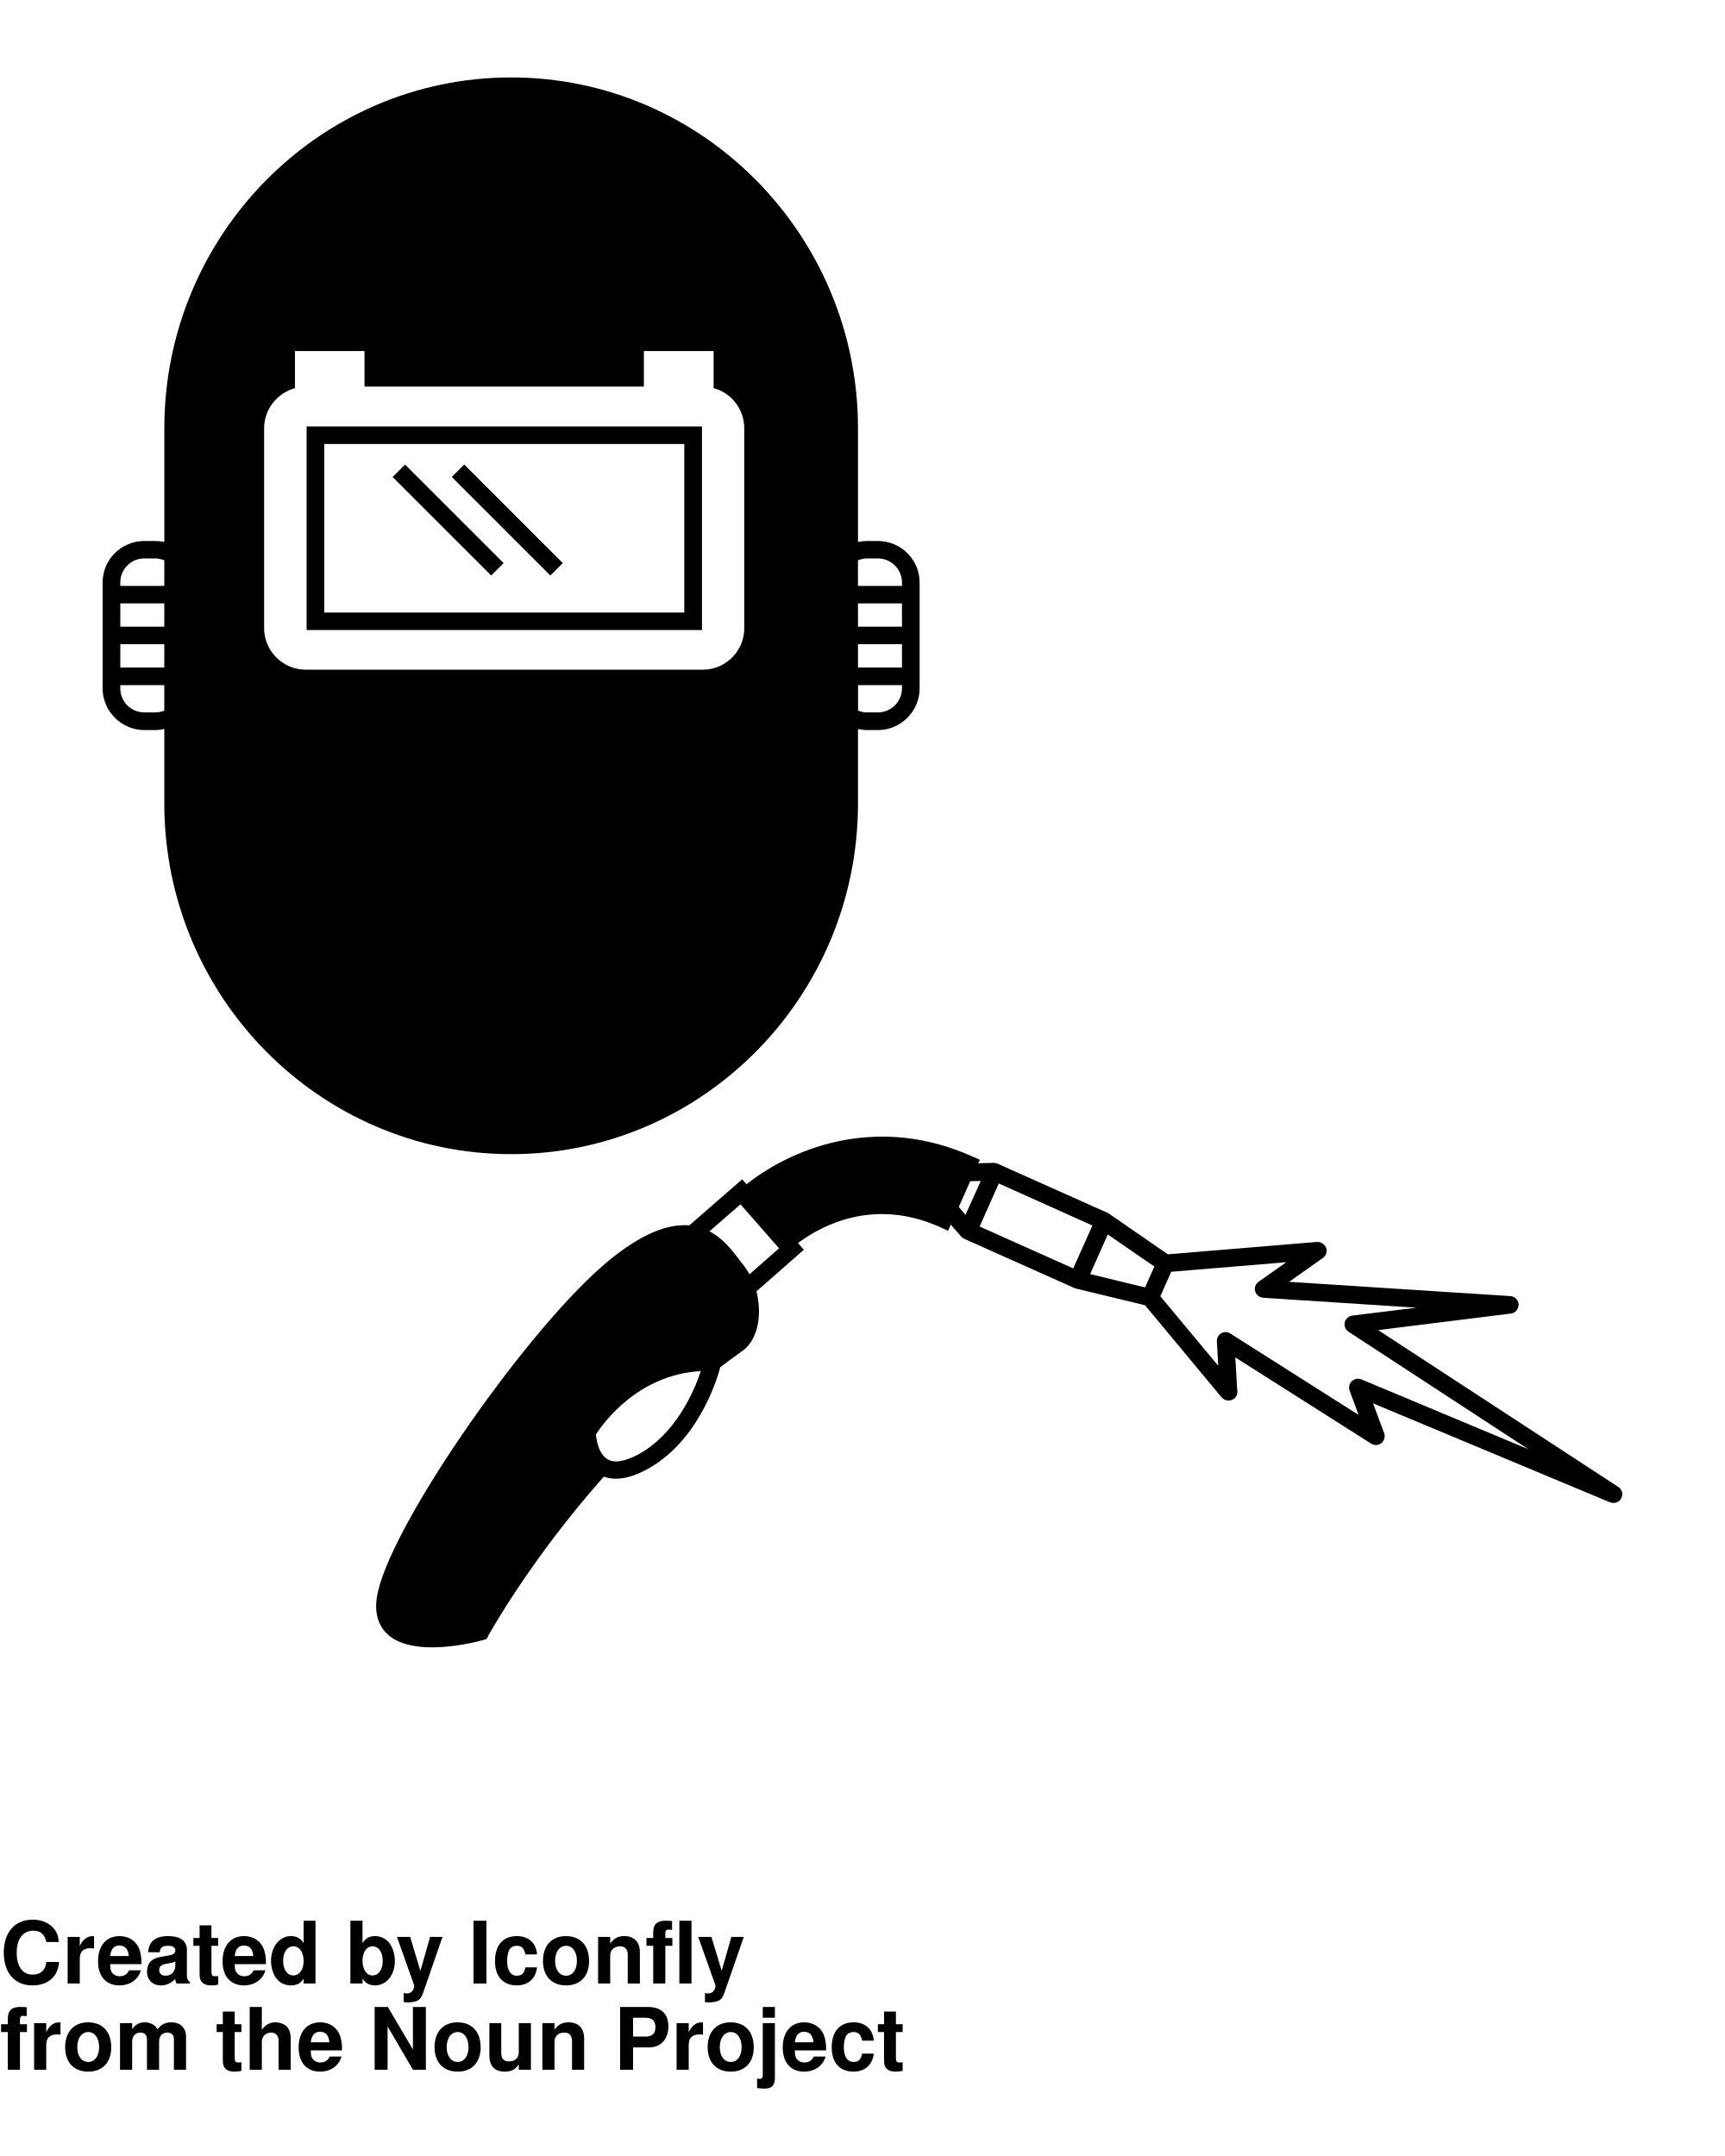
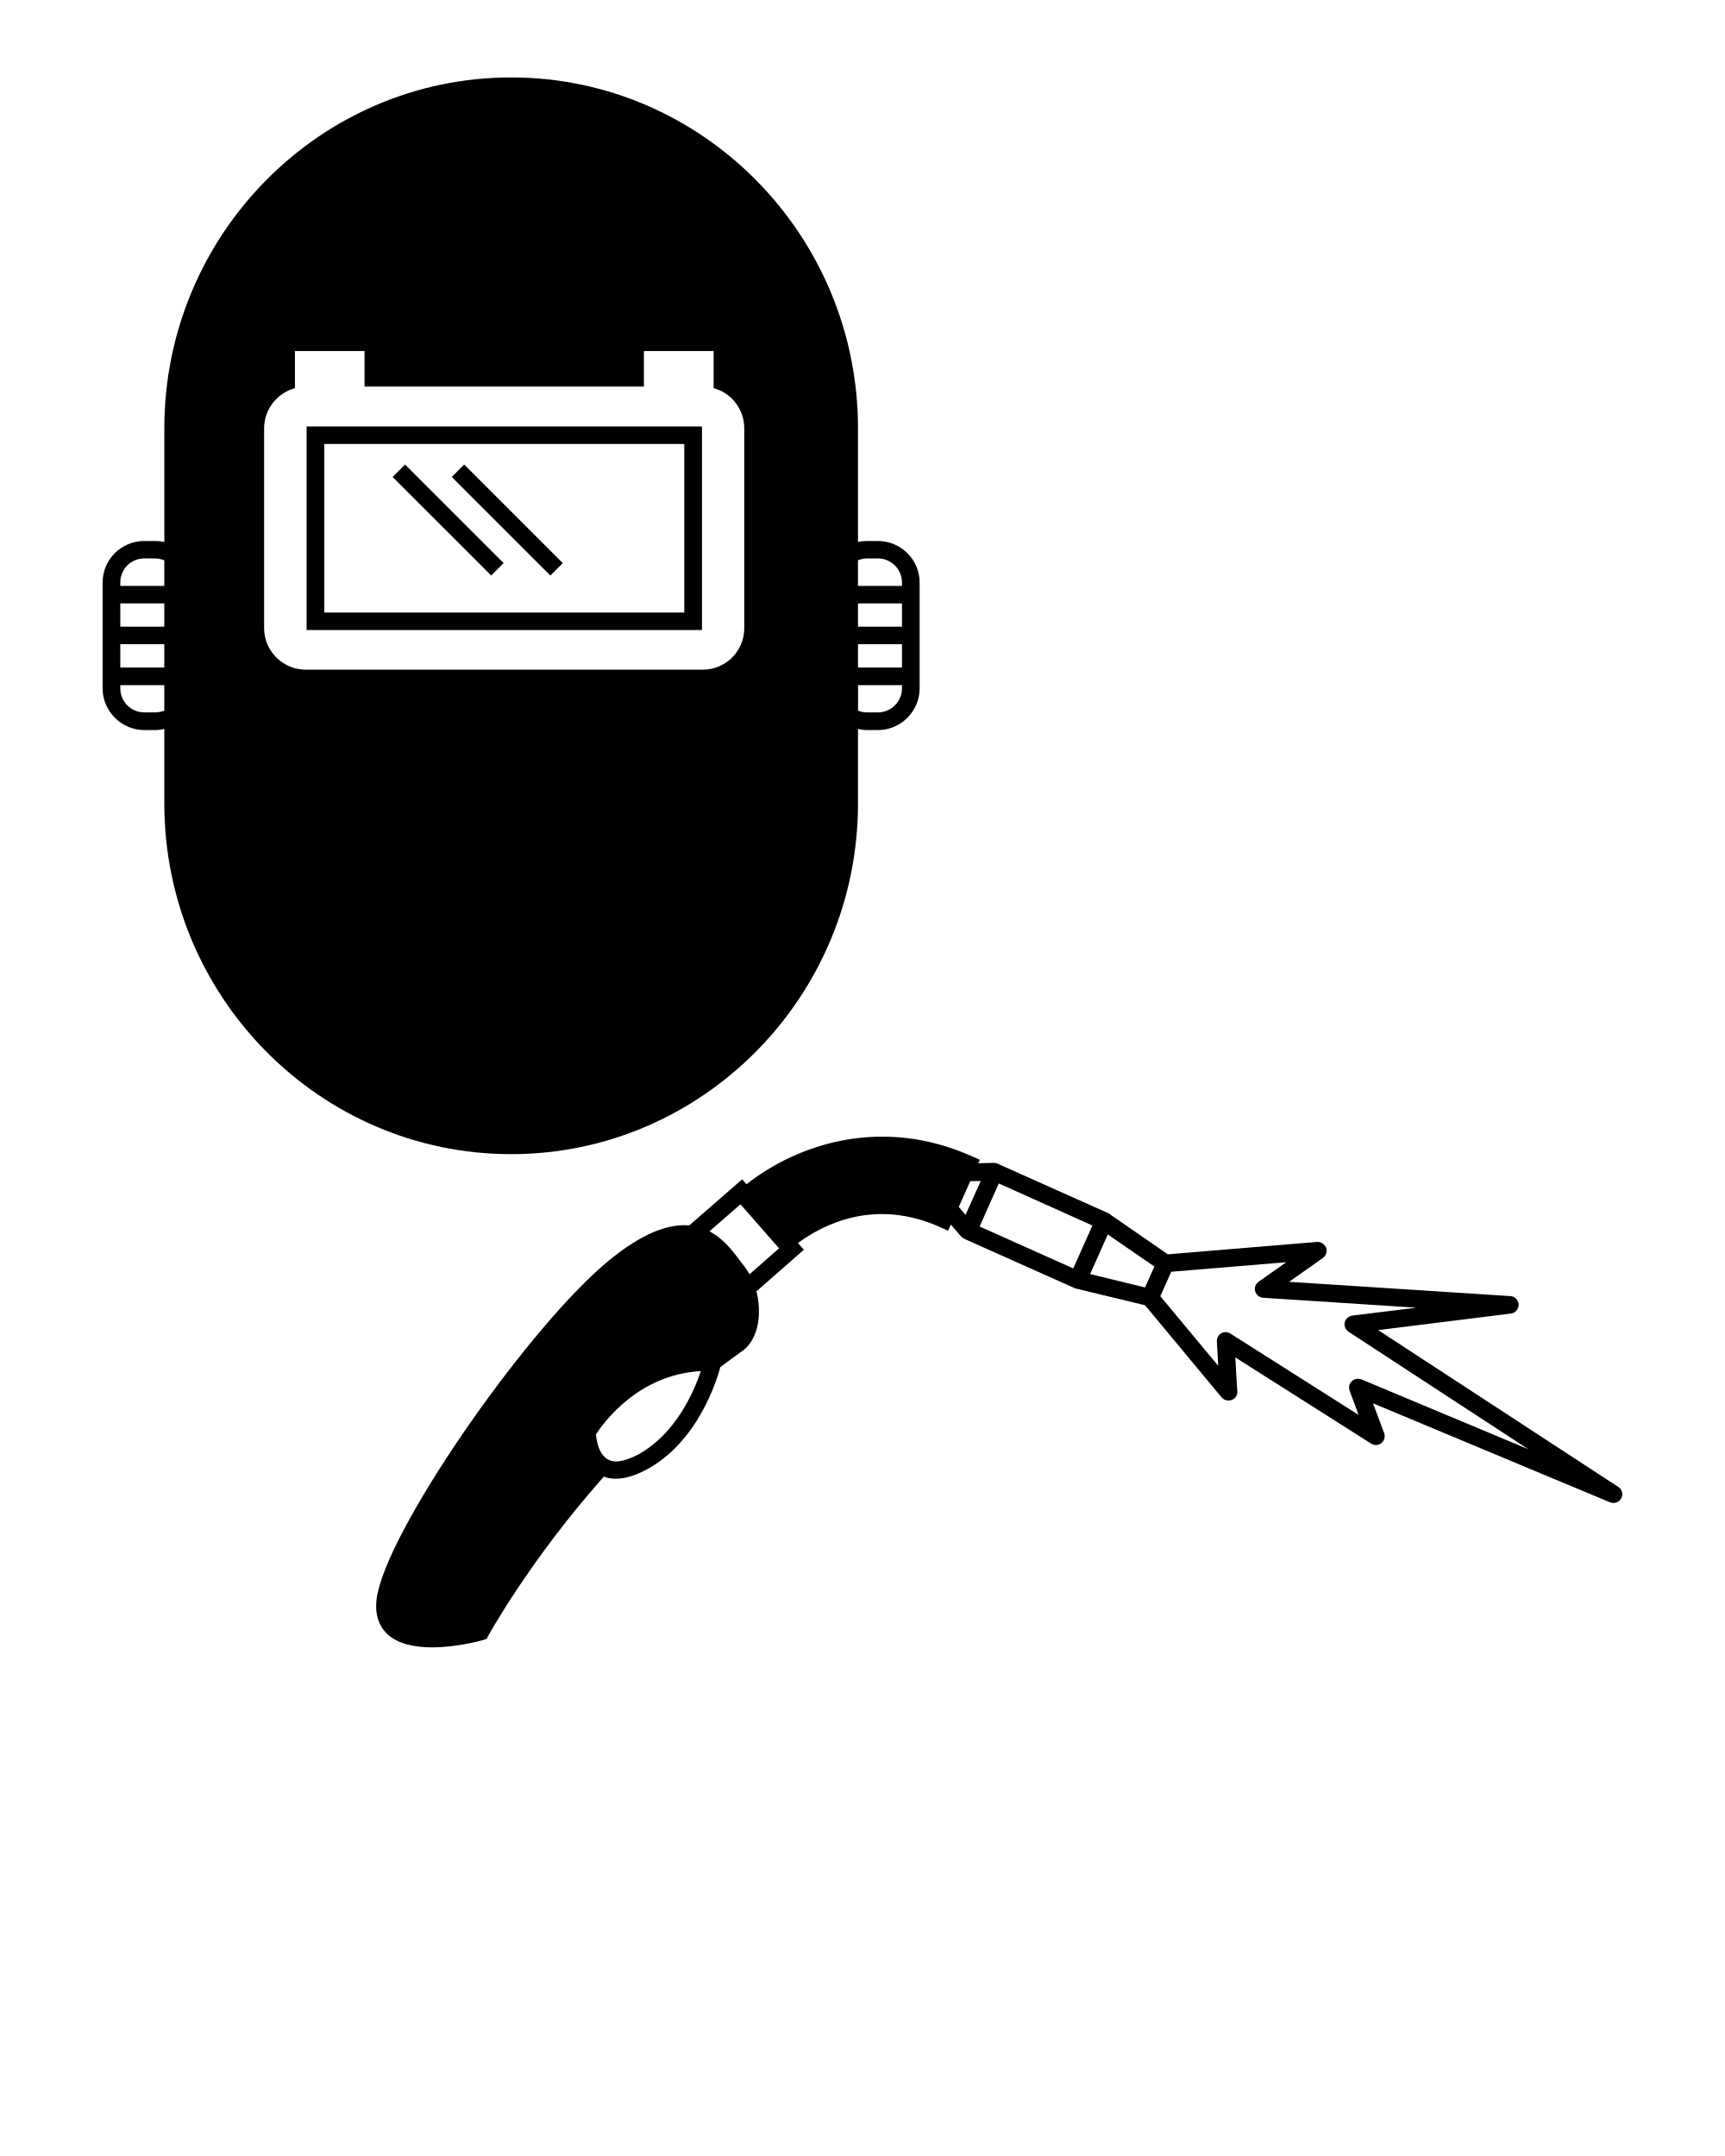
<svg xmlns="http://www.w3.org/2000/svg" version="1.1" x="0px" y="0px" viewBox="0 0 100 125" enable-background="new 0 0 100 100" xml:space="preserve">
  <rect x="21.941" y="29.641" transform="matrix(-0.7072 -0.707 0.707 -0.7072 23.0351 69.8416)" width="8.08" height="1.02" />
  <rect x="25.367" y="29.64" transform="matrix(-0.7071 -0.7071 0.7071 -0.7071 28.8828 72.2625)" width="8.081" height="1.02" />
  <path d="M49.739,46.577v-4.313c0.164,0.032,0.336,0.064,0.522,0.064h0.633c1.327,0,2.418-1.088,2.418-2.418v-6.137  c0-1.33-1.091-2.408-2.418-2.408h-0.633c-0.186,0-0.358,0.021-0.522,0.055v-6.584c0-11.213-9.023-20.347-20.106-20.347  c-11.095,0-20.107,9.134-20.107,20.347v6.584c-0.175-0.034-0.35-0.055-0.524-0.055H8.37c-1.341,0-2.421,1.078-2.421,2.408v6.137  c0,1.328,1.091,2.418,2.421,2.418h0.631c0.175,0,0.349-0.032,0.524-0.064v4.313c0,11.216,9.012,20.338,20.107,20.338  C40.716,66.915,49.739,57.793,49.739,46.577z M52.288,39.908c0,0.775-0.632,1.395-1.394,1.395h-0.641  c-0.175,0-0.347-0.032-0.511-0.107v-1.472h2.546V39.908z M52.288,38.699h-2.549v-1.352h2.549V38.699z M52.288,36.333h-2.549v-1.351  h2.549V36.333z M49.736,32.486c0.165-0.066,0.339-0.11,0.515-0.11h0.644c0.762,0,1.394,0.622,1.394,1.395v0.198h-2.552V32.486z   M9.524,41.206c-0.165,0.055-0.35,0.097-0.525,0.097h-0.63c-0.774,0-1.395-0.619-1.395-1.395H6.973v-0.185h2.551V41.206z   M9.525,38.699H6.974v-1.352h2.551V38.699z M9.525,36.333H6.974v-1.351h2.551V36.333z M9.525,33.969H6.974v-0.198  c0-0.773,0.619-1.395,1.393-1.395h0.634c0.175,0,0.359,0.044,0.524,0.11V33.969z M15.311,36.42V24.835  c0-1.112,0.763-2.048,1.787-2.332v-2.149h4.034v2.06h16.195v-2.06h4.042v2.149c1.026,0.272,1.777,1.22,1.777,2.332V36.42  c0,1.331-1.079,2.407-2.407,2.407H17.73C16.401,38.828,15.311,37.748,15.311,36.42z" />
  <path d="M93.813,86.208l-13.919-9.092l7.696-0.96c0.262-0.03,0.446-0.261,0.446-0.522c-0.012-0.258-0.218-0.475-0.48-0.489  L74.73,74.317l1.96-1.384c0.188-0.134,0.264-0.374,0.188-0.59c-0.088-0.207-0.298-0.349-0.524-0.339l-8.651,0.719l-3.392-2.343  c-0.02-0.021-0.054-0.043-0.087-0.054l-6.363-2.844c-0.011-0.014-0.011-0.014-0.021-0.014c0,0-0.014,0-0.025-0.011  c-0.023,0-0.045-0.014-0.074-0.021h-0.014c-0.03,0-0.064-0.016-0.087-0.016l-0.926,0.023l0.087-0.201l-0.47-0.208  c-5.189-2.32-10.058-0.729-13.055,1.625l-0.252-0.285l-3.062,2.67c-1.298-0.107-2.811,0.533-4.61,1.994  c-4.542,3.685-12.466,14.998-13.437,19.227c-0.251,1.056-0.066,1.883,0.522,2.462c0.633,0.6,1.636,0.783,2.616,0.783  c1.375,0,2.714-0.358,2.954-0.423l0.208-0.07l0.098-0.196c0.021-0.029,2.418-4.402,6.691-9.208c0.208,0.077,0.436,0.12,0.696,0.12  c0.524,0,1.111-0.176,1.767-0.523c2.953-1.577,4.064-5.102,4.293-5.949c0.424-0.316,0.848-0.633,1.275-0.937  c0.492-0.339,0.816-0.96,0.926-1.733c0.076-0.567,0.031-1.168-0.11-1.721l2.748-2.41l-0.338-0.392  c1.427-1.059,4.424-2.626,8.229-0.927l0.468,0.217L55.122,71l0.601,0.697c0.009,0,0.009,0,0.009,0  c0.023,0.021,0.034,0.032,0.045,0.043c0.008,0.011,0.021,0.023,0.032,0.034c0.021,0.01,0.029,0.021,0.054,0.021  c0.011,0.011,0.021,0.022,0.043,0.032l6.345,2.835c0.03,0.021,0.064,0.032,0.108,0.042l4.021,0.971l4.447,5.353  c0.1,0.108,0.239,0.173,0.39,0.173c0.286,0,0.515-0.218,0.515-0.501c0-0.043,0-0.077-0.011-0.118l-0.11-1.883l7.879,5.001  c0.186,0.118,0.427,0.102,0.587-0.031c0.175-0.142,0.239-0.37,0.164-0.578l-0.645-1.73l13.745,5.743  c0.064,0.021,0.126,0.032,0.194,0.032c0.188,0,0.36-0.097,0.446-0.261C94.117,86.641,94.039,86.356,93.813,86.208z M36.989,84.332  c-0.502,0.26-0.938,0.4-1.287,0.4c-0.937,0-1.123-1.165-1.155-1.569c0.403-0.619,2.409-3.466,6.082-3.67  C40.237,80.67,39.168,83.153,36.989,84.332z M43.451,73.879c-0.1-0.176-0.195-0.326-0.306-0.469  c-0.088-0.11-0.175-0.218-0.261-0.339c-0.426-0.558-0.948-1.264-1.756-1.681l1.799-1.567l2.235,2.55L43.451,73.879z M55.581,69.977  l0.664-1.494l0.611-0.011l-0.884,1.96L55.581,69.977z M62.217,73.539L56.79,71.11l1.11-2.496l5.429,2.439L62.217,73.539z   M66.652,74.032l-0.272,0.609l-3.183-0.773l1.023-2.297l2.7,1.861L66.652,74.032z M78.915,79.97  c-0.069-0.021-0.131-0.032-0.198-0.032c-0.128,0-0.249,0.043-0.349,0.14c-0.153,0.145-0.196,0.351-0.13,0.547l0.521,1.408  l-7.441-4.721c-0.152-0.1-0.358-0.11-0.522-0.013c-0.175,0.101-0.263,0.285-0.252,0.481l0.077,1.405l-3.356-4.032l0.633-1.419  l6.669-0.553l-1.602,1.131c-0.175,0.121-0.264,0.339-0.199,0.559c0.057,0.206,0.239,0.346,0.447,0.37l8.901,0.576l-3.727,0.458  c-0.204,0.03-0.38,0.186-0.434,0.393c-0.042,0.205,0.046,0.426,0.221,0.542l10.427,6.813L78.915,79.97z" />
  <path d="M17.774,36.528h22.919h0.001V24.725h-22.92V36.528z M18.799,25.74h20.87v9.775h-20.87V25.74z" />
-   <text x="0" y="115" fill="#000000" font-size="5px" font-weight="bold" font-family="'Helvetica Neue', Helvetica, Arial-Unicode, Arial, Sans-serif">Created by Iconfly</text>
-   <text x="0" y="120" fill="#000000" font-size="5px" font-weight="bold" font-family="'Helvetica Neue', Helvetica, Arial-Unicode, Arial, Sans-serif">from the Noun Project</text>
+   <text x="0" y="115" fill="#000000" font-size="5px" font-weight="bold" font-family="'Helvetica Neue', Helvetica, Arial-Unicode, Arial, Sans-serif" />
+   <text x="0" y="120" fill="#000000" font-size="5px" font-weight="bold" font-family="'Helvetica Neue', Helvetica, Arial-Unicode, Arial, Sans-serif" />
</svg>
